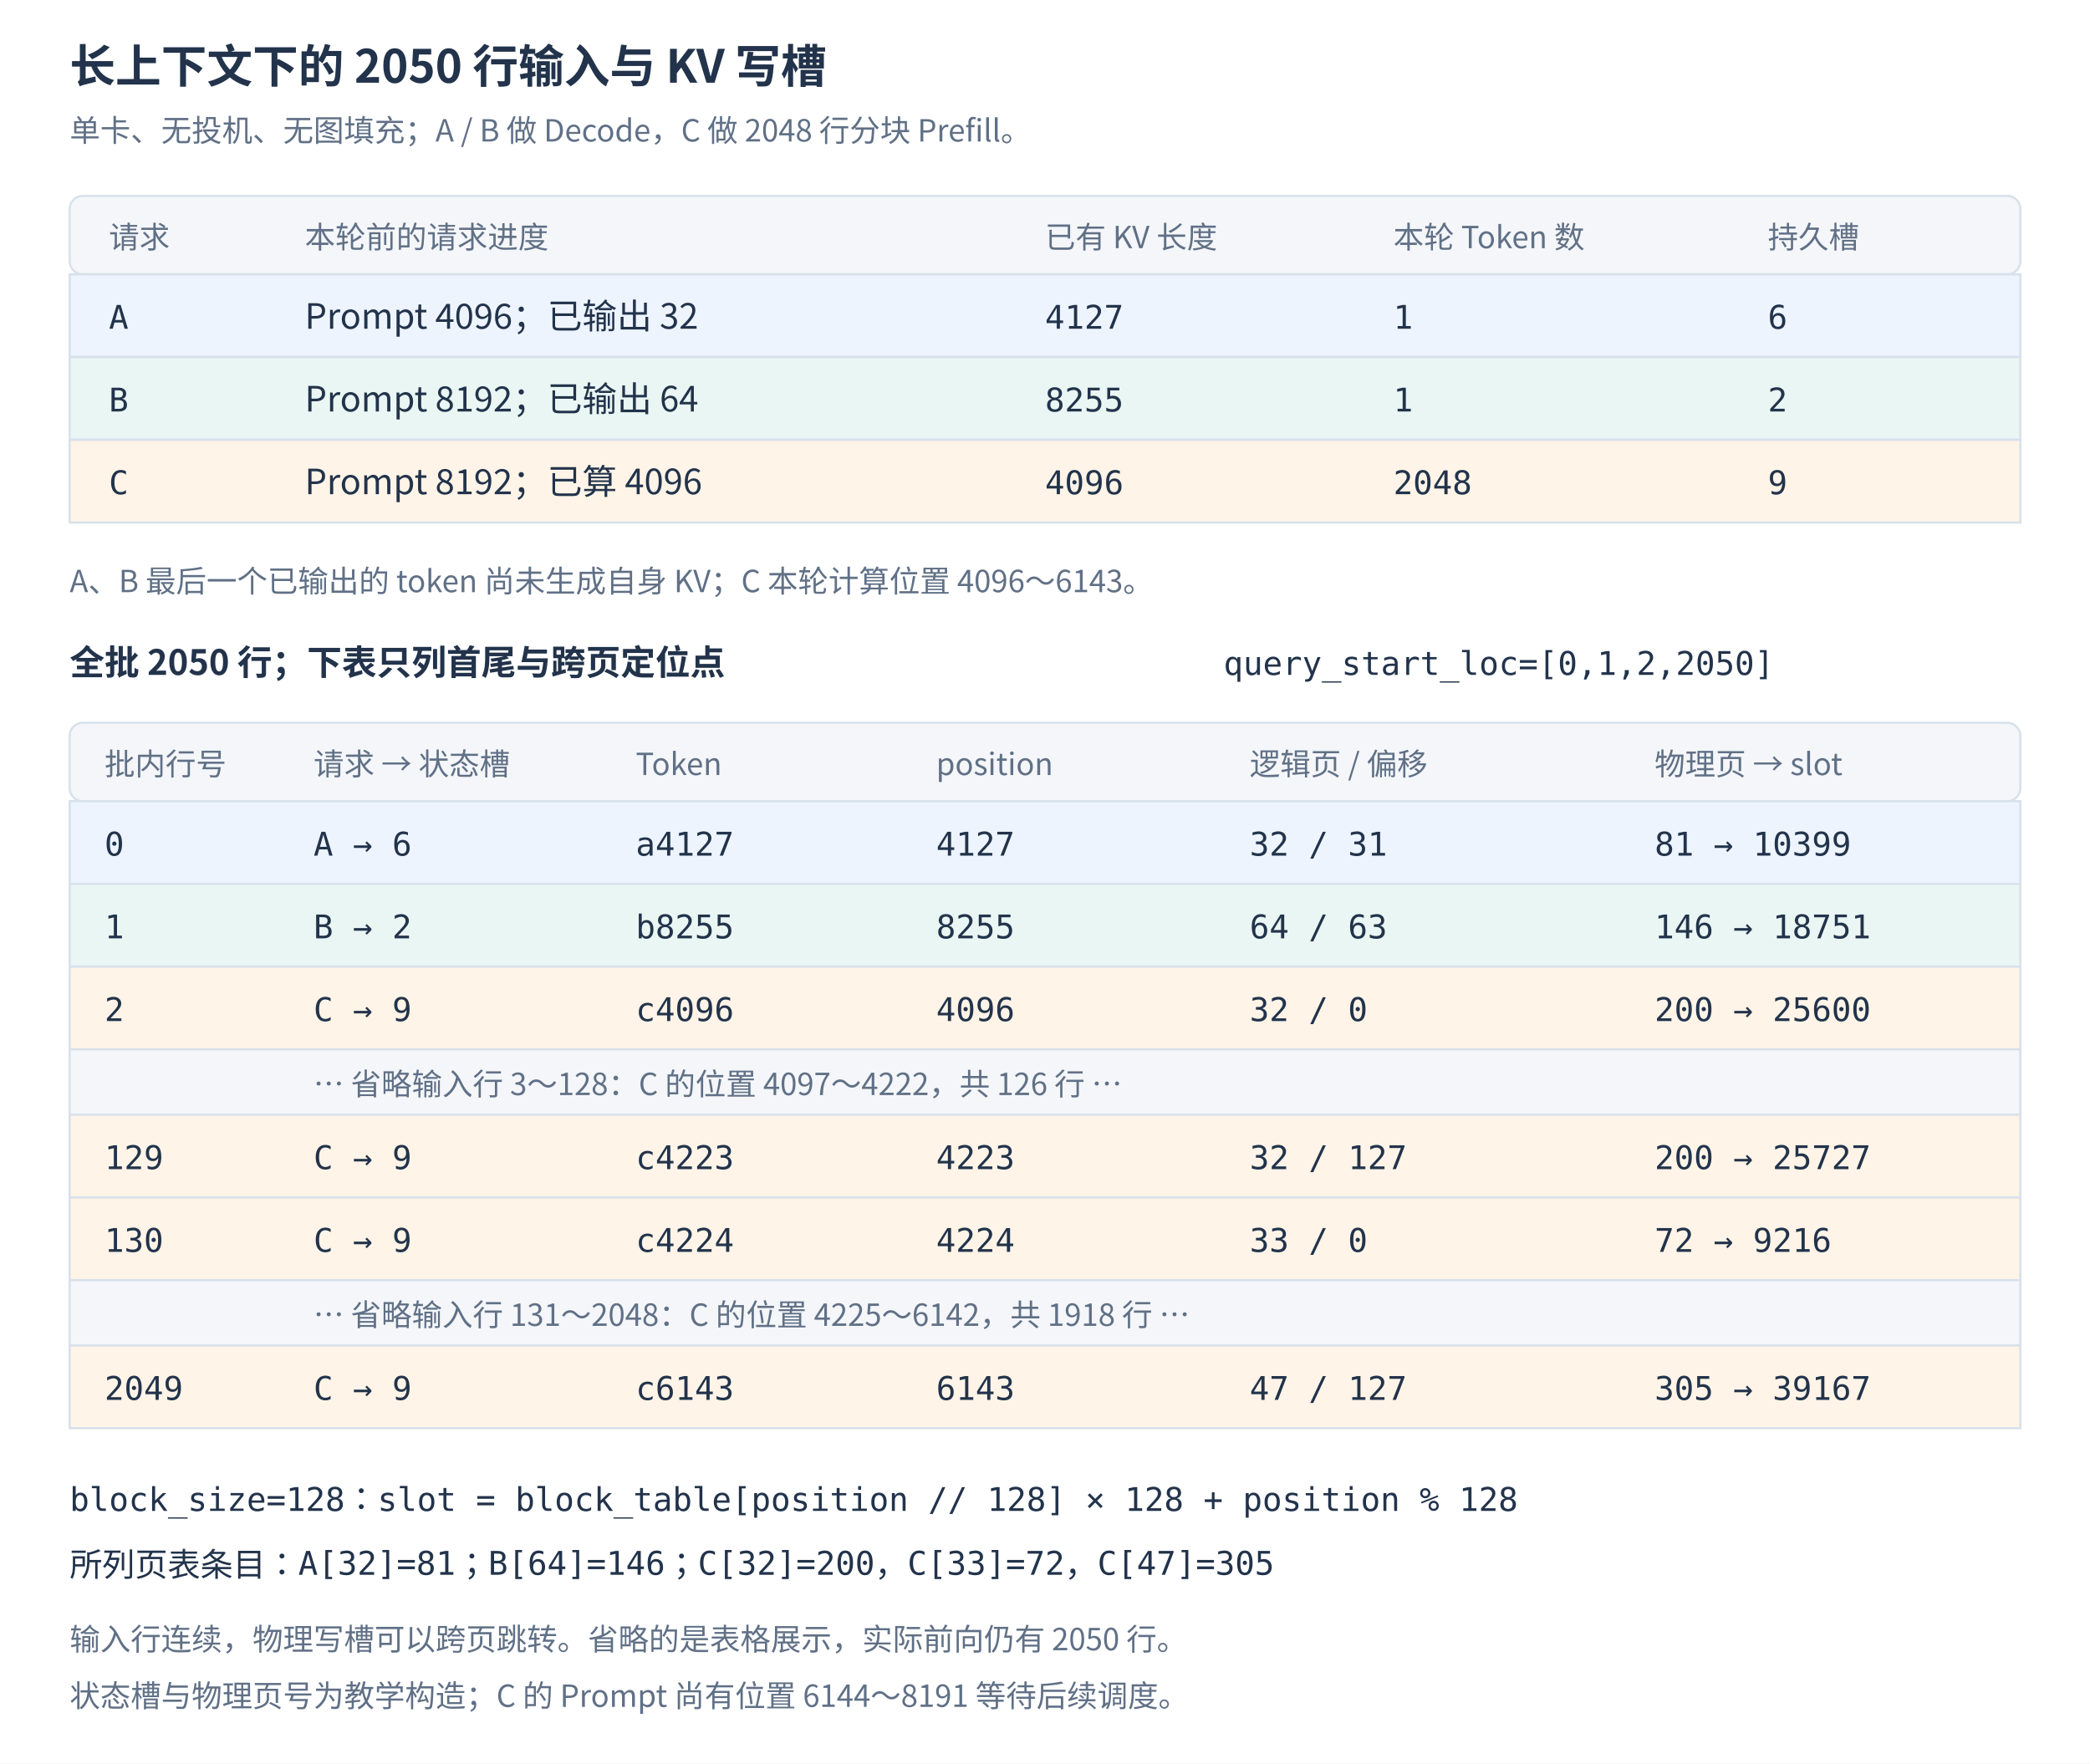
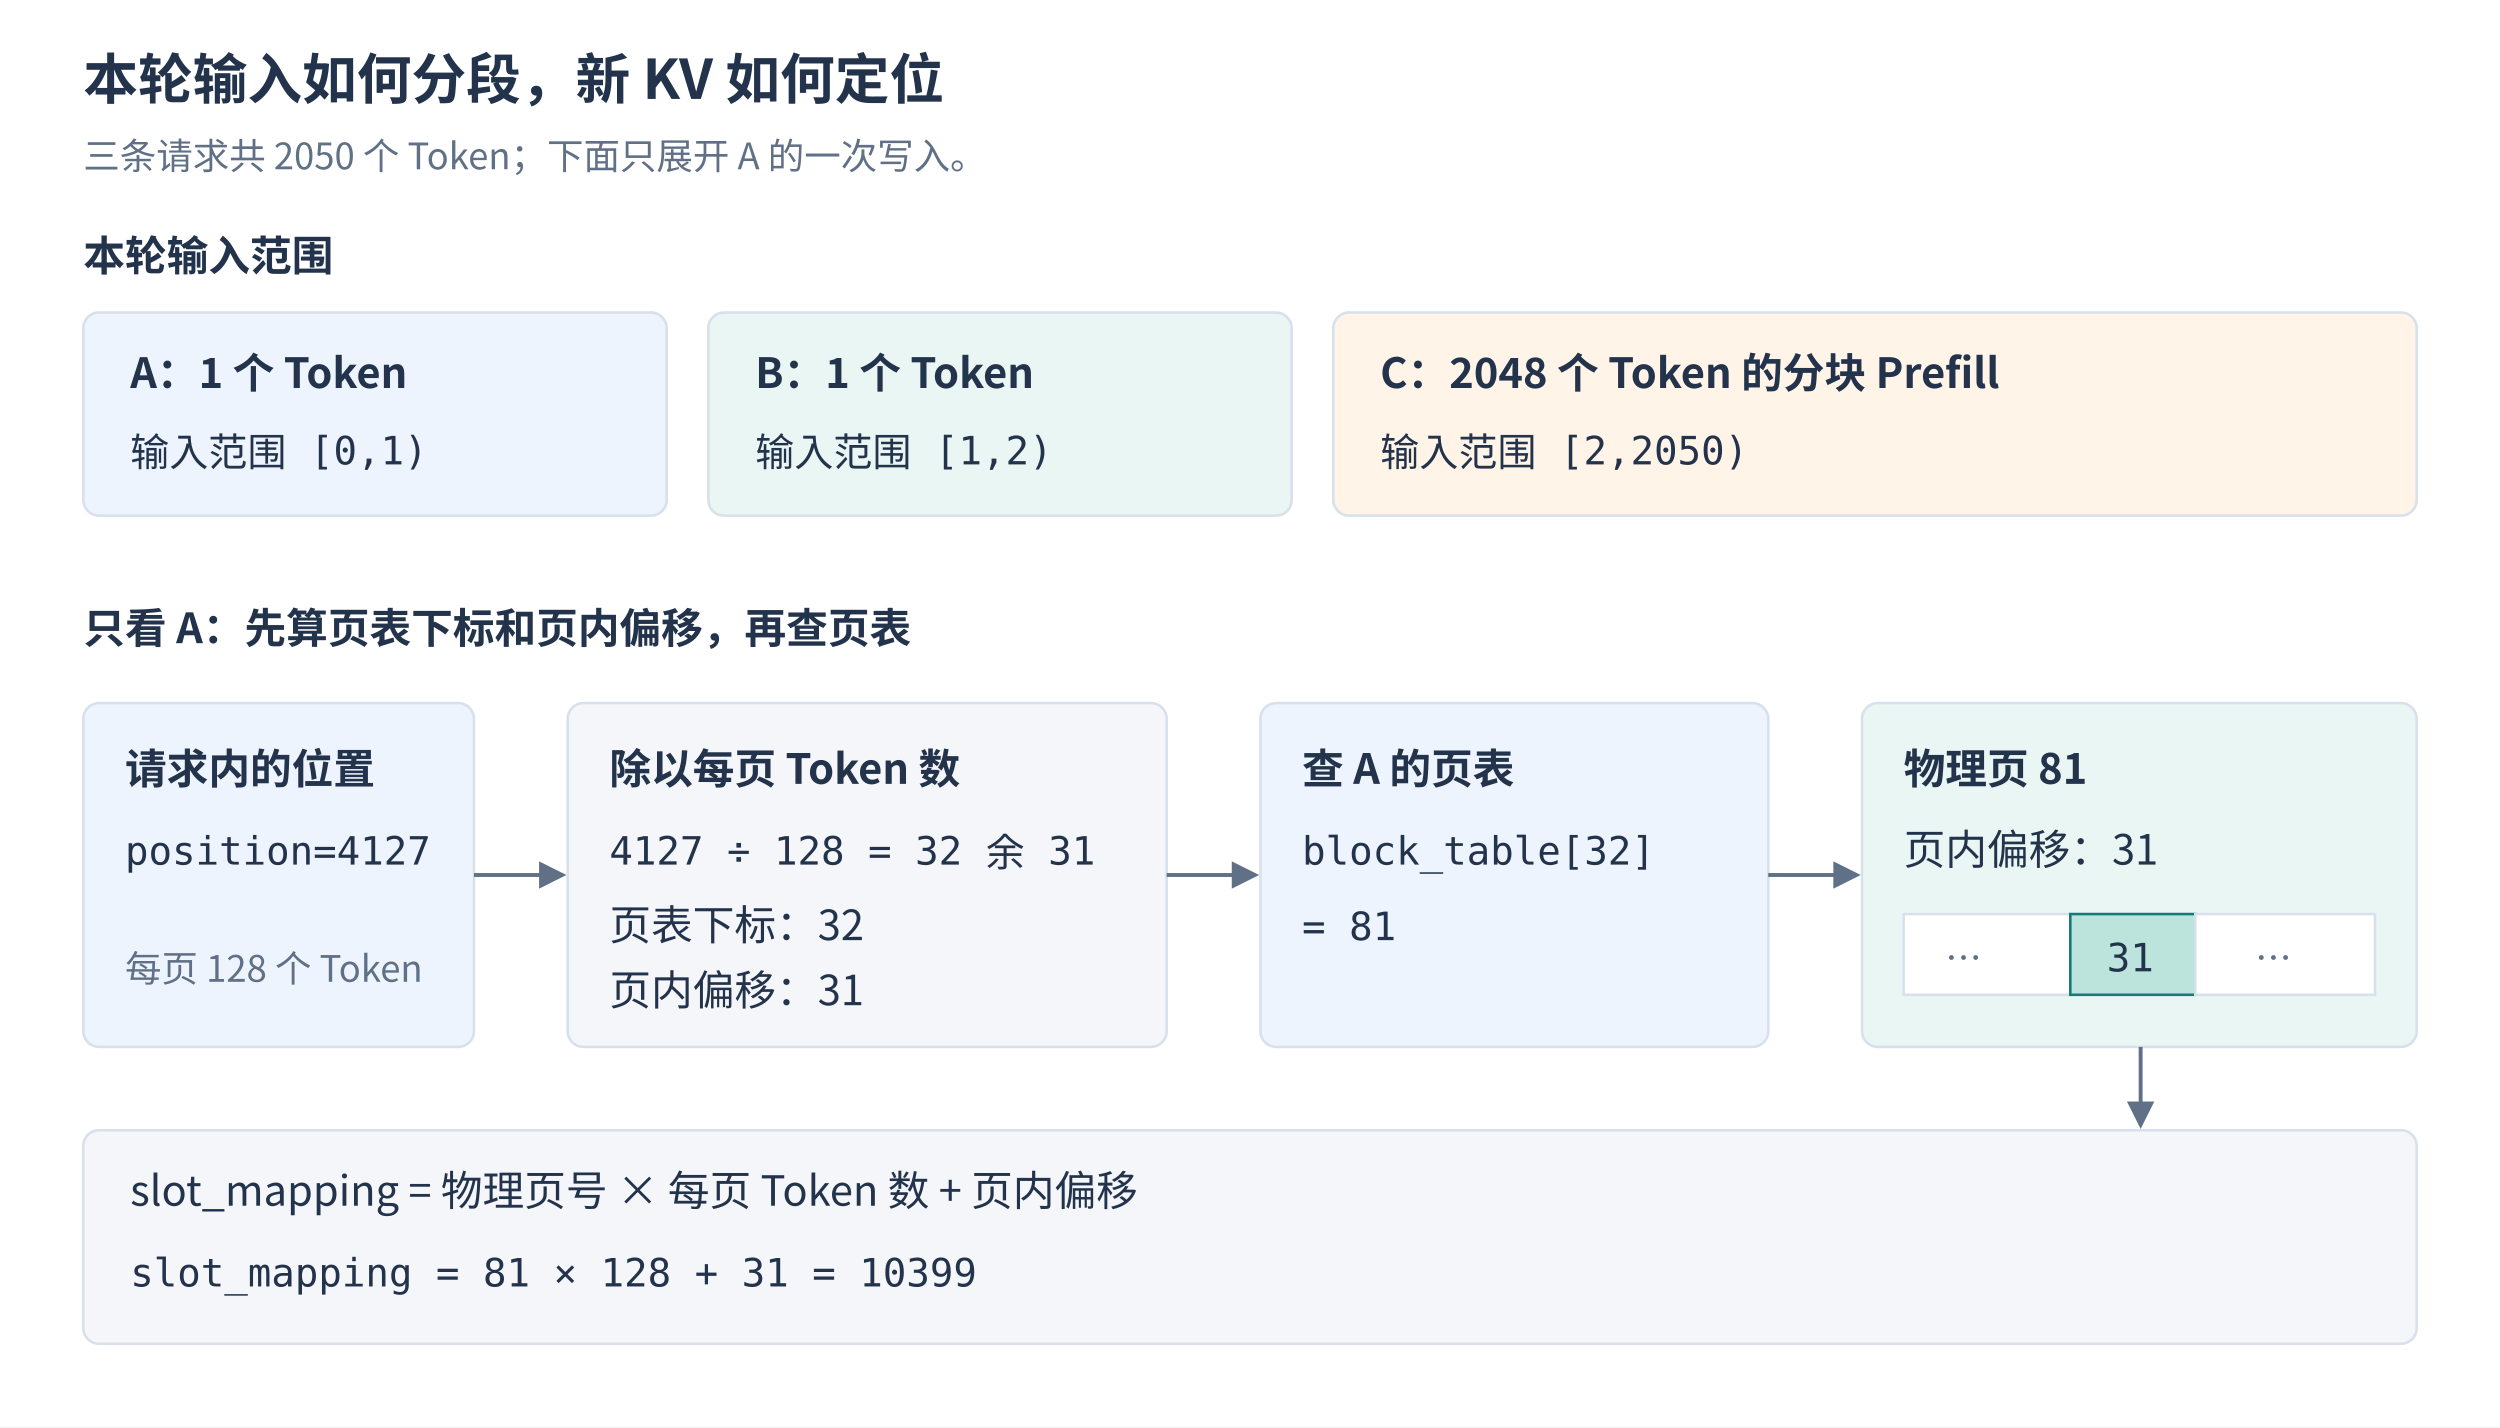
- <svg xmlns="http://www.w3.org/2000/svg" width="960" height="810" viewBox="0 0 960 810" role="img" aria-labelledby="title desc">
+ <svg xmlns="http://www.w3.org/2000/svg" width="960" height="548" viewBox="0 0 960 548" role="img" aria-labelledby="title desc">
  <defs>
    <marker id="arrow" markerWidth="7" markerHeight="7" refX="6" refY="3.5" orient="auto">
      <path d="M0 0 L7 3.5 L0 7" fill="#607086" />
    </marker>
-     <style>text{font-family:"PingFang SC","Microsoft YaHei","Noto Sans CJK SC",sans-serif;fill:#22334b}.title{font-size:21px;font-weight:600}.head{font-size:16px;font-weight:600}.body{font-size:16px}.small{font-size:14px;fill:#607086}.mono{font-family:ui-monospace,"SFMono-Regular",Consolas,"PingFang SC",monospace;font-size:15px}</style>
+     <style>text{font-family:"PingFang SC","Microsoft YaHei","Noto Sans CJK SC",sans-serif;fill:#22334b}.title{font-size:21px;font-weight:600}.head{font-size:16px;font-weight:600}.body{font-size:16px}.small{font-size:14px;fill:#607086}.mono{font-family:ui-monospace,"SFMono-Regular",Consolas,"PingFang SC",monospace;font-size:15px}.arrow{fill:none;stroke:#607086;stroke-width:1.5;marker-end:url(#arrow)}</style>
  </defs>
-   <rect width="960" height="810" fill="#fff" />
-   <text x="32" y="38" class="title">长上下文下的 2050 行输入与 KV 写槽</text>
-   <text x="32" y="65" class="small">单卡、无投机、无图填充；A / B 做 Decode，C 做 2048 行分块 Prefill。</text>
-   <rect x="32" y="90" width="896" height="36" rx="6" fill="#f4f6f9" stroke="#d8e1eb" />
-   <text x="50" y="114" class="small">请求</text>
-   <text x="140" y="114" class="small">本轮前的请求进度</text>
-   <text x="480" y="114" class="small">已有 KV 长度</text>
-   <text x="640" y="114" class="small">本轮 Token 数</text>
-   <text x="812" y="114" class="small">持久槽</text>
-   <rect x="32" y="126" width="896" height="38" rx="0" fill="#edf4fe" stroke="#d8e1eb" />
-   <text x="50" y="151" class="mono">A</text>
-   <text x="140" y="151" class="body">Prompt 4096；已输出 32</text>
-   <text x="480" y="151" class="mono">4127</text>
-   <text x="640" y="151" class="mono">1</text>
-   <text x="812" y="151" class="mono">6</text>
-   <rect x="32" y="164" width="896" height="38" rx="0" fill="#eaf6f3" stroke="#d8e1eb" />
-   <text x="50" y="189" class="mono">B</text>
-   <text x="140" y="189" class="body">Prompt 8192；已输出 64</text>
-   <text x="480" y="189" class="mono">8255</text>
-   <text x="640" y="189" class="mono">1</text>
-   <text x="812" y="189" class="mono">2</text>
-   <rect x="32" y="202" width="896" height="38" rx="0" fill="#fff4e7" stroke="#d8e1eb" />
-   <text x="50" y="227" class="mono">C</text>
-   <text x="140" y="227" class="body">Prompt 8192；已算 4096</text>
-   <text x="480" y="227" class="mono">4096</text>
-   <text x="640" y="227" class="mono">2048</text>
-   <text x="812" y="227" class="mono">9</text>
-   <text x="32" y="272" class="small">A、B 最后一个已输出的 token 尚未生成自身 KV；C 本轮计算位置 4096～6143。</text>
-   <text x="32" y="310" class="head">全批 2050 行；下表只列首尾与跨页定位点</text>
-   <text x="562" y="310" class="mono">query_start_loc=[0,1,2,2050]</text>
-   <rect x="32" y="332" width="896" height="36" rx="6" fill="#f4f6f9" stroke="#d8e1eb" />
-   <text x="48" y="356" class="small">批内行号</text>
-   <text x="144" y="356" class="small">请求 → 状态槽</text>
-   <text x="292" y="356" class="small">Token</text>
-   <text x="430" y="356" class="small">position</text>
-   <text x="574" y="356" class="small">逻辑页 / 偏移</text>
-   <text x="760" y="356" class="small">物理页 → slot</text>
-   <rect x="32" y="368" width="896" height="38" rx="0" fill="#edf4fe" stroke="#d8e1eb" />
-   <text x="48" y="393" class="mono">0</text>
-   <text x="144" y="393" class="mono">A → 6</text>
-   <text x="292" y="393" class="mono">a4127</text>
-   <text x="430" y="393" class="mono">4127</text>
-   <text x="574" y="393" class="mono">32 / 31</text>
-   <text x="760" y="393" class="mono">81 → 10399</text>
-   <rect x="32" y="406" width="896" height="38" rx="0" fill="#eaf6f3" stroke="#d8e1eb" />
-   <text x="48" y="431" class="mono">1</text>
-   <text x="144" y="431" class="mono">B → 2</text>
-   <text x="292" y="431" class="mono">b8255</text>
-   <text x="430" y="431" class="mono">8255</text>
-   <text x="574" y="431" class="mono">64 / 63</text>
-   <text x="760" y="431" class="mono">146 → 18751</text>
-   <rect x="32" y="444" width="896" height="38" rx="0" fill="#fff4e7" stroke="#d8e1eb" />
-   <text x="48" y="469" class="mono">2</text>
-   <text x="144" y="469" class="mono">C → 9</text>
-   <text x="292" y="469" class="mono">c4096</text>
-   <text x="430" y="469" class="mono">4096</text>
-   <text x="574" y="469" class="mono">32 / 0</text>
-   <text x="760" y="469" class="mono">200 → 25600</text>
-   <rect x="32" y="482" width="896" height="30" rx="0" fill="#f4f6f9" stroke="#d8e1eb" />
-   <text x="144" y="503" class="small">⋯  省略输入行 3～128：C 的位置 4097～4222，共 126 行  ⋯</text>
-   <rect x="32" y="512" width="896" height="38" rx="0" fill="#fff4e7" stroke="#d8e1eb" />
-   <text x="48" y="537" class="mono">129</text>
-   <text x="144" y="537" class="mono">C → 9</text>
-   <text x="292" y="537" class="mono">c4223</text>
-   <text x="430" y="537" class="mono">4223</text>
-   <text x="574" y="537" class="mono">32 / 127</text>
-   <text x="760" y="537" class="mono">200 → 25727</text>
-   <rect x="32" y="550" width="896" height="38" rx="0" fill="#fff4e7" stroke="#d8e1eb" />
-   <text x="48" y="575" class="mono">130</text>
-   <text x="144" y="575" class="mono">C → 9</text>
-   <text x="292" y="575" class="mono">c4224</text>
-   <text x="430" y="575" class="mono">4224</text>
-   <text x="574" y="575" class="mono">33 / 0</text>
-   <text x="760" y="575" class="mono">72 → 9216</text>
-   <rect x="32" y="588" width="896" height="30" rx="0" fill="#f4f6f9" stroke="#d8e1eb" />
-   <text x="144" y="609" class="small">⋯  省略输入行 131～2048：C 的位置 4225～6142，共 1918 行  ⋯</text>
-   <rect x="32" y="618" width="896" height="38" rx="0" fill="#fff4e7" stroke="#d8e1eb" />
-   <text x="48" y="643" class="mono">2049</text>
-   <text x="144" y="643" class="mono">C → 9</text>
-   <text x="292" y="643" class="mono">c6143</text>
-   <text x="430" y="643" class="mono">6143</text>
-   <text x="574" y="643" class="mono">47 / 127</text>
-   <text x="760" y="643" class="mono">305 → 39167</text>
-   <text x="32" y="694" class="mono">block_size=128：slot = block_table[position // 128] × 128 + position % 128</text>
-   <text x="32" y="724" class="mono">所列页表条目：A[32]=81；B[64]=146；C[32]=200，C[33]=72，C[47]=305</text>
-   <text x="32" y="758" class="small">输入行连续，物理写槽可以跨页跳转。省略的是表格展示，实际前向仍有 2050 行。</text>
-   <text x="32" y="784" class="small">状态槽与物理页号为教学构造；C 的 Prompt 尚有位置 6144～8191 等待后续调度。</text>
+   <rect width="960" height="548" fill="#fff" />
+   <text x="32" y="38" class="title">本轮输入如何分段，新 KV 如何定位</text>
+   <text x="32" y="65" class="small">三条请求共 2050 个 Token；下面只展开 A 的一次写入。</text>
+   <text x="32" y="104" class="head">本轮输入范围</text>
+   <rect x="32" y="120" width="224" height="78" rx="6" fill="#edf4fe" stroke="#d8e1eb" />
+   <text x="50" y="149" class="head">A：1 个 Token</text>
+   <text x="50" y="179" class="mono">输入范围 [0,1)</text>
+   <rect x="272" y="120" width="224" height="78" rx="6" fill="#eaf6f3" stroke="#d8e1eb" />
+   <text x="290" y="149" class="head">B：1 个 Token</text>
+   <text x="290" y="179" class="mono">输入范围 [1,2)</text>
+   <rect x="512" y="120" width="416" height="78" rx="6" fill="#fff4e7" stroke="#d8e1eb" />
+   <text x="530" y="149" class="head">C：2048 个 Token 的分块 Prefill</text>
+   <text x="530" y="179" class="mono">输入范围 [2,2050)</text>
+   <text x="32" y="247" class="head">只看 A：先算页表下标和页内偏移，再查页表</text>
+   <rect x="32" y="270" width="150" height="132" rx="6" fill="#edf4fe" stroke="#d8e1eb" />
+   <text x="48" y="301" class="head">请求内的位置</text>
+   <text x="48" y="332" class="mono">position=4127</text>
+   <text x="48" y="377" class="small">每页 128 个 Token</text>
+   <path d="M182 336 H216" class="arrow" />
+   <rect x="218" y="270" width="230" height="132" rx="6" fill="#f4f6f9" stroke="#d8e1eb" />
+   <text x="234" y="301" class="head">除以每页 Token 数</text>
+   <text x="234" y="332" class="mono">4127 ÷ 128 = 32 余 31</text>
+   <text x="234" y="361" class="body">页表下标：32</text>
+   <text x="234" y="386" class="body">页内偏移：31</text>
+   <path d="M448 336 H482" class="arrow" />
+   <rect x="484" y="270" width="195" height="132" rx="6" fill="#edf4fe" stroke="#d8e1eb" />
+   <text x="500" y="301" class="head">查 A 的页表</text>
+   <text x="500" y="332" class="mono">block_table[32]</text>
+   <text x="500" y="361" class="mono">= 81</text>
+   <path d="M679 336 H713" class="arrow" />
+   <rect x="715" y="270" width="213" height="132" rx="6" fill="#eaf6f3" stroke="#d8e1eb" />
+   <text x="731" y="301" class="head">物理页 81</text>
+   <text x="731" y="332" class="body">页内偏移：31</text>
+   <rect x="731" y="351" width="64" height="31" fill="#fff" stroke="#d8e1eb" />
+   <rect x="795" y="351" width="48" height="31" fill="#bde4dc" stroke="#157b78" />
+   <rect x="843" y="351" width="69" height="31" fill="#fff" stroke="#d8e1eb" />
+   <text x="747" y="373" class="small">…</text>
+   <text x="809" y="373" class="mono">31</text>
+   <text x="866" y="373" class="small">…</text>
+   <path d="M822 402 V432" class="arrow" />
+   <rect x="32" y="434" width="896" height="82" rx="6" fill="#f4f6f9" stroke="#d8e1eb" />
+   <text x="50" y="463" class="body">slot_mapping = 物理页号 × 每页 Token 数 + 页内偏移</text>
+   <text x="50" y="494" class="mono">slot_mapping = 81 × 128 + 31 = 10399</text>
</svg>
